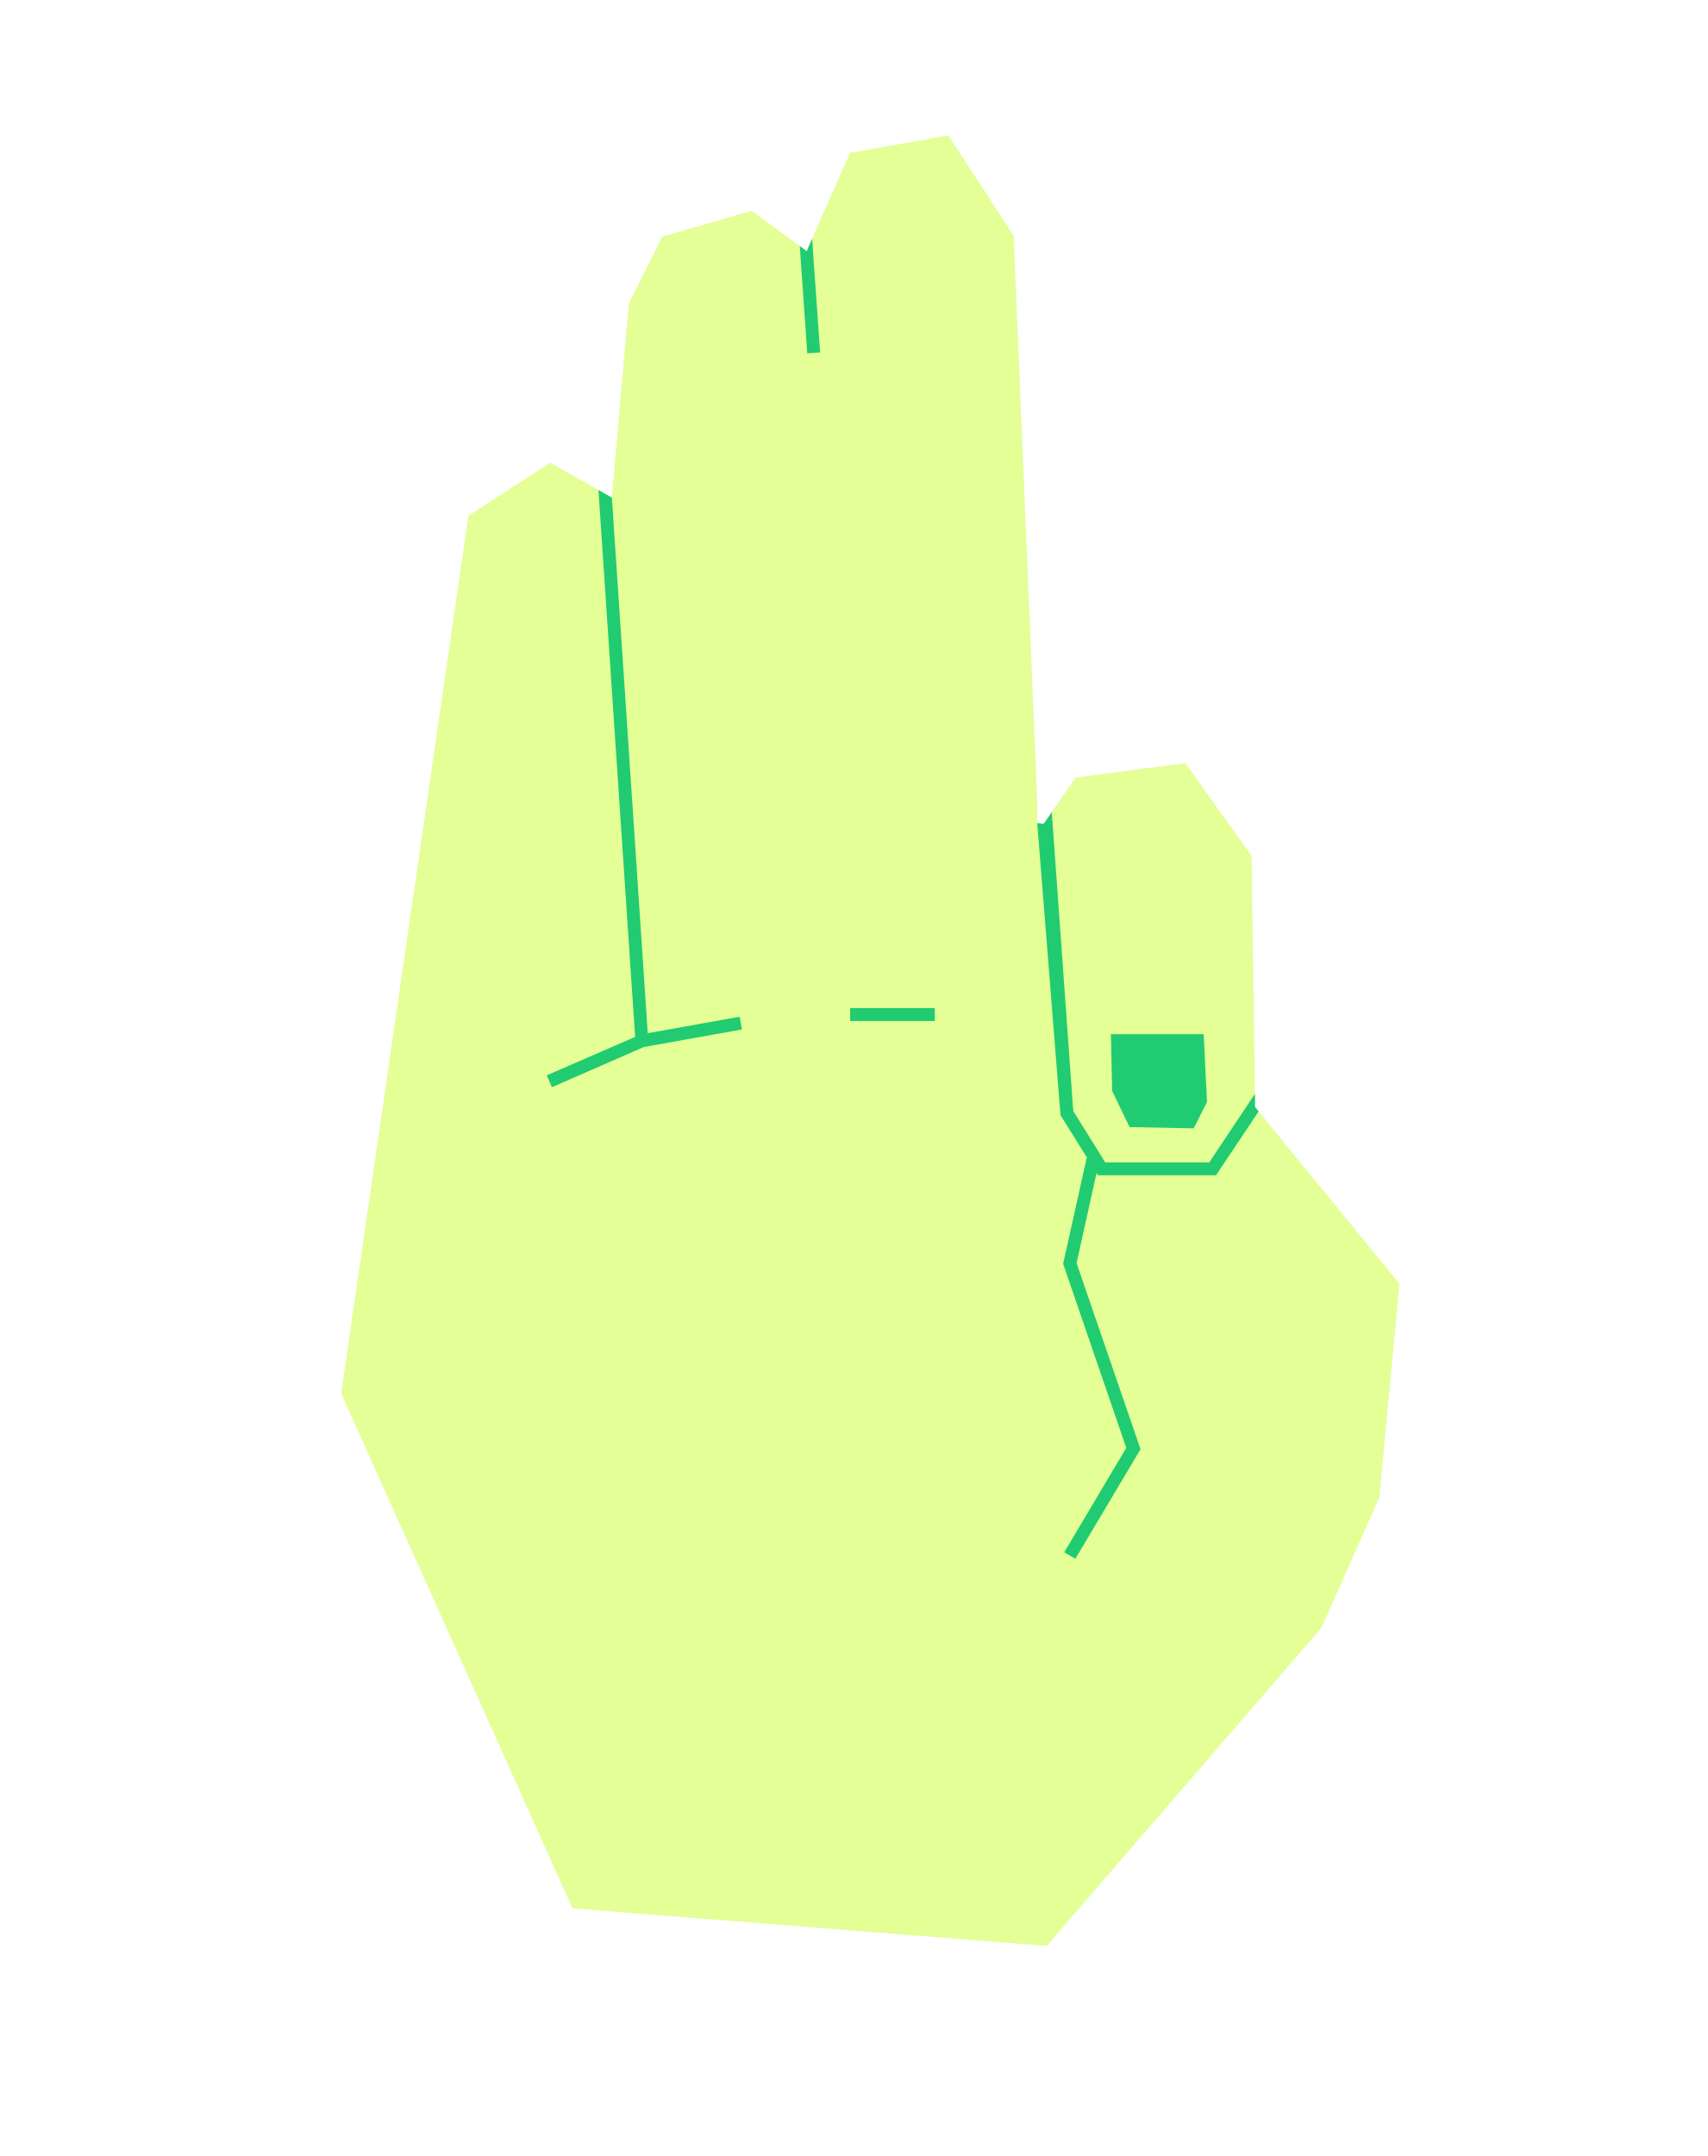
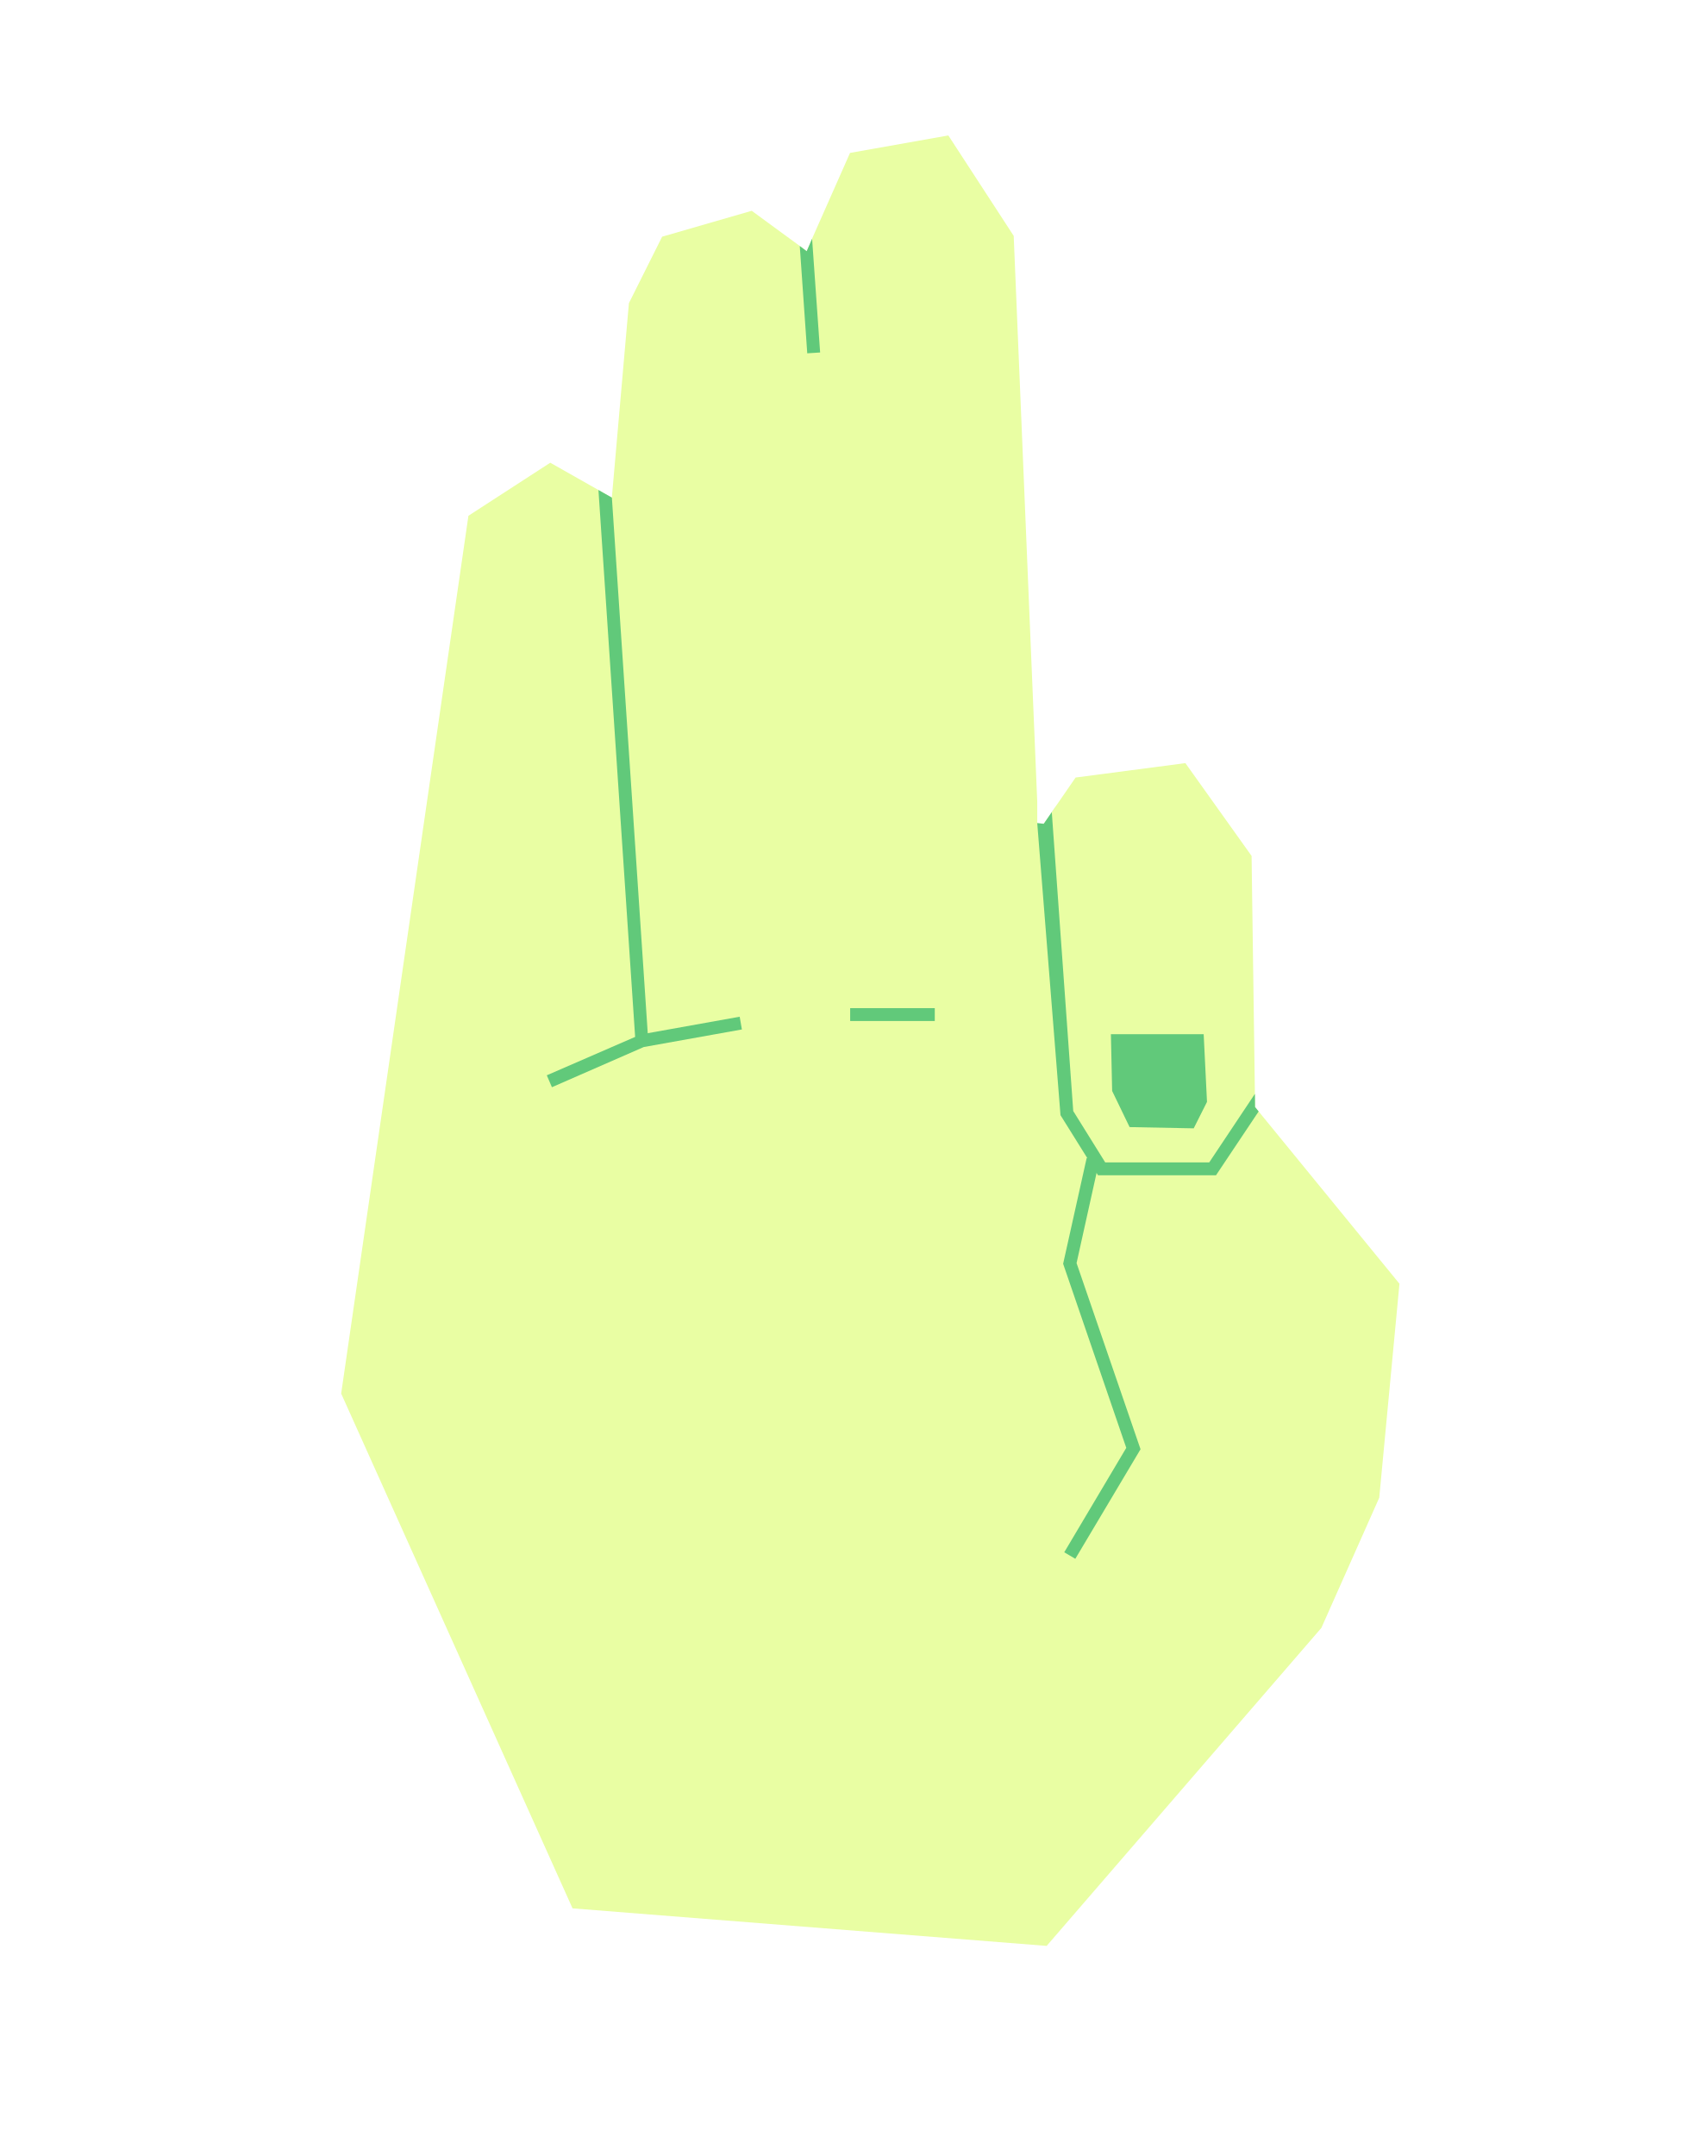
- <svg xmlns="http://www.w3.org/2000/svg" viewBox="0 0 123.3 155.67">
-   <path data-role="outer" fill="#e3ff96" fill-rule="evenodd" d="M101.07,92.69 L99.61,108.14 L95.43,117.54 L75.59,140.5 L41.35,137.79 L24.64,100.62 L33.83,37.24 L39.74,33.41 L43.22,35.38 L44.19,35.93 L44.19,35.91 L45.42,21.89 L47.82,17.09 L54.29,15.22 L57.76,17.76 L58.26,18.14 L58.65,17.24 L58.65,17.23 L61.39,11.04 L68.49,9.78 L73.21,17.03 L74.91,57.88 L74.91,59.43 L75.38,59.48 L77.68,56.14 L85.61,55.1 L90.39,61.8 L90.63,78.98 L90.64,79.93 L90.9,80.25 Z" />
-   <g data-role="details">
-     <polygon points="39.86 78.5 39.49 77.64 46.28 74.69 53.42 73.41 53.58 74.33 46.49 75.6 39.86 78.5" fill="#21cb71" data-role="detail" data-kind="line" />
-     <polygon points="46.82 75.12 45.89 75.18 45.87 74.87 43.22 35.38 44.19 35.93 46.78 74.6 46.82 75.12" fill="#21cb71" data-role="detail" data-kind="line" />
-     <polygon points="59.23 25.45 58.3 25.51 57.76 17.76 58.26 18.14 58.65 17.24 59.23 25.45" fill="#21cb71" data-role="detail" data-kind="line" />
-     <rect width="6.11" x="61.4" y="72.79" height=".93" fill="#21cb71" data-role="detail" data-kind="line" />
-     <polygon points="90.9 80.25 87.82 84.86 79.3 84.86 79.2 84.7 78.52 83.61 76.59 80.52 74.91 59.43 75.38 59.48 75.38 59.48 76.38 58.03 75.96 58.63 77.51 80.22 79.82 83.93 87.33 83.93 90.63 78.98 90.64 79.93 90.9 80.25" fill="#21cb71" data-role="detail" data-kind="line" />
-     <polygon points="77.66 112.55 76.86 112.08 81.34 104.54 76.78 91.25 78.48 83.61 79.39 83.81 77.75 91.2 82.37 104.64 77.66 112.55" fill="#21cb71" data-role="detail" data-kind="line" />
-     <polygon points="80.23 74.67 86.93 74.67 87.17 79.56 86.21 81.47 81.58 81.38 80.32 78.77 80.23 74.67" fill="#21cb71" data-role="detail" data-kind="nail" />
-   </g>
+ <svg xmlns="http://www.w3.org/2000/svg" id="_레이어_1" data-name="레이어 1" viewBox="0 0 123.3 155.67">
+   <defs>
+     <style>
+       .cls-1 {
+         fill: #61c97a;
+       }
+ 
+       .cls-2 {
+         fill: #e9fea3;
+       }
+     </style>
+   </defs>
+   <polygon class="cls-2" points="101.07 92.69 99.61 108.14 95.43 117.54 75.59 140.5 41.35 137.79 24.64 100.62 33.83 37.24 39.74 33.41 43.22 35.38 44.19 35.93 44.19 35.91 45.42 21.89 47.82 17.09 54.29 15.22 57.76 17.76 58.26 18.14 58.65 17.24 58.65 17.23 61.39 11.04 68.49 9.78 73.21 17.03 74.91 57.88 74.91 59.43 75.38 59.48 77.68 56.14 85.61 55.1 90.39 61.8 90.63 78.98 90.64 79.93 90.9 80.25 101.07 92.69" />
+   <polygon class="cls-1" points="39.86 78.5 39.49 77.64 46.28 74.69 53.42 73.41 53.58 74.33 46.49 75.6 39.86 78.5" />
+   <polygon class="cls-1" points="46.82 75.12 45.89 75.18 45.87 74.87 43.22 35.38 44.19 35.93 46.78 74.6 46.82 75.12" />
+   <polygon class="cls-1" points="59.23 25.45 58.3 25.51 57.76 17.76 58.26 18.14 58.65 17.24 59.23 25.45" />
+   <rect class="cls-1" x="61.4" y="72.79" width="6.11" height=".93" />
+   <polygon class="cls-1" points="90.9 80.25 87.82 84.86 79.3 84.86 79.2 84.7 78.52 83.61 76.59 80.52 74.91 59.43 75.38 59.48 75.38 59.48 76.38 58.03 75.96 58.63 77.51 80.22 79.82 83.93 87.33 83.93 90.63 78.98 90.64 79.93 90.9 80.25" />
+   <polygon class="cls-1" points="77.66 112.55 76.86 112.08 81.34 104.54 76.78 91.25 78.48 83.61 79.39 83.81 77.75 91.2 82.37 104.64 77.66 112.55" />
+   <polygon class="cls-1" points="80.23 74.67 86.93 74.67 87.17 79.56 86.21 81.47 81.58 81.38 80.32 78.77 80.23 74.67" />
</svg>
